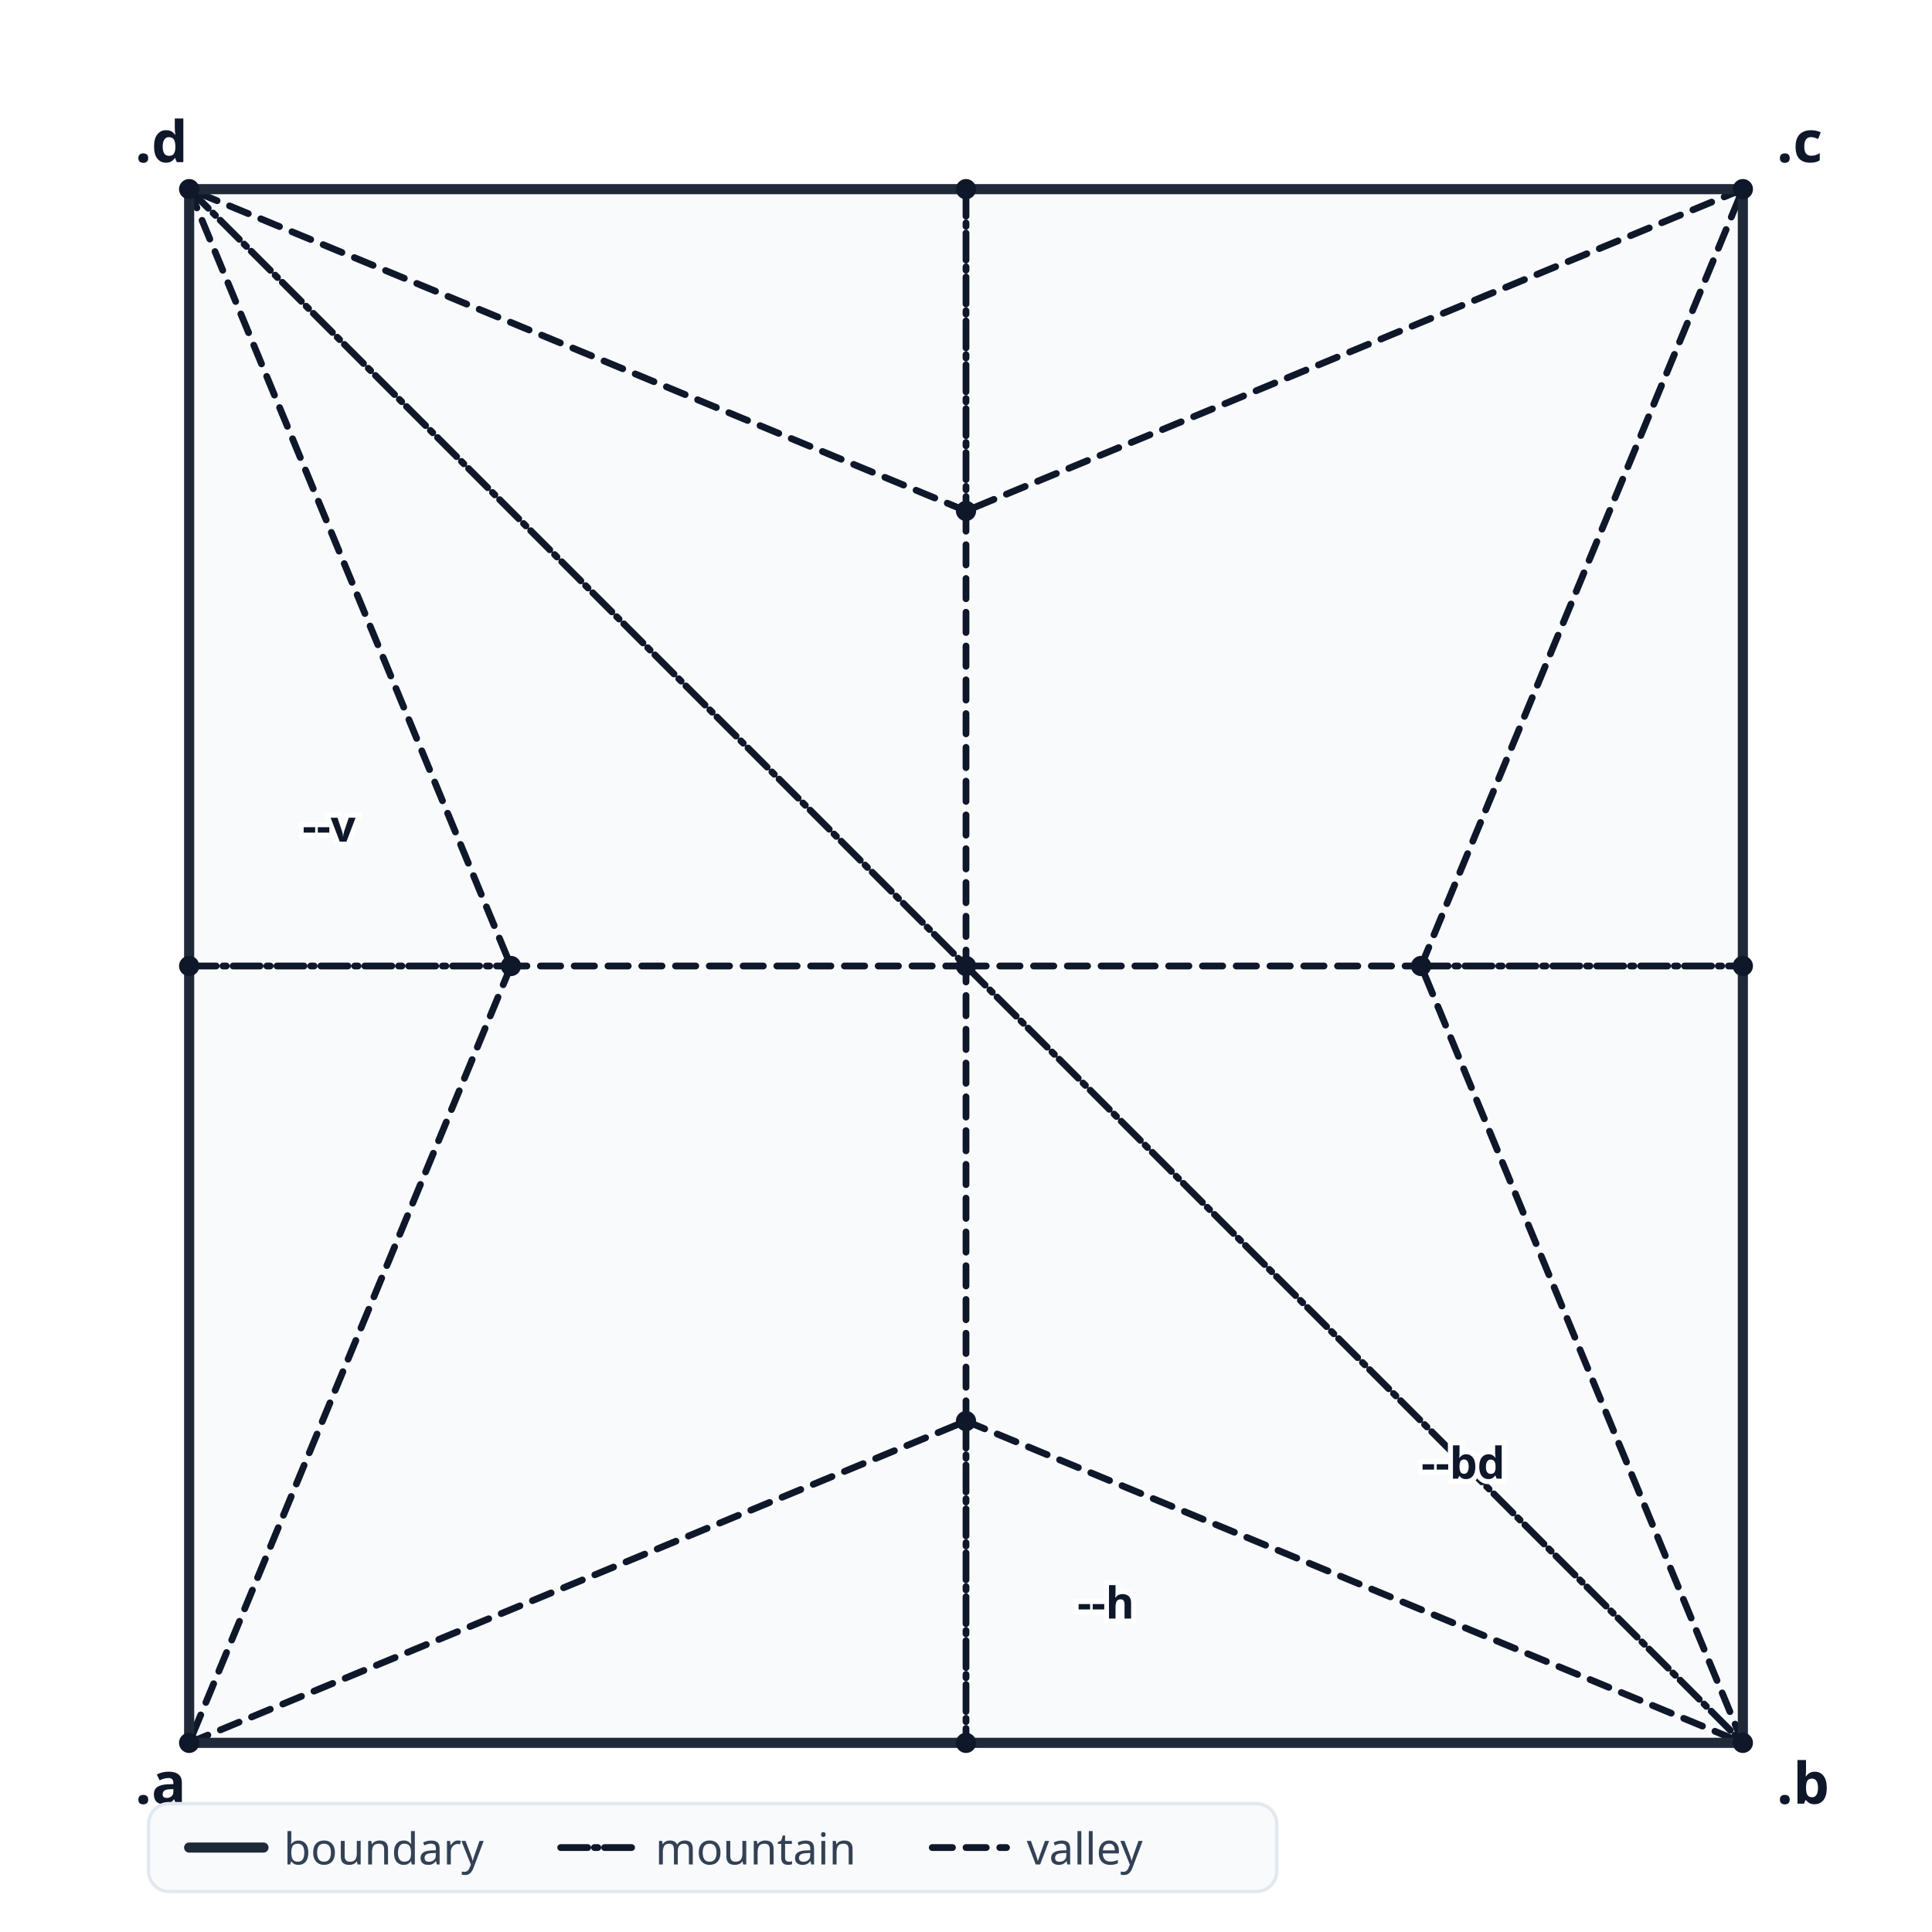
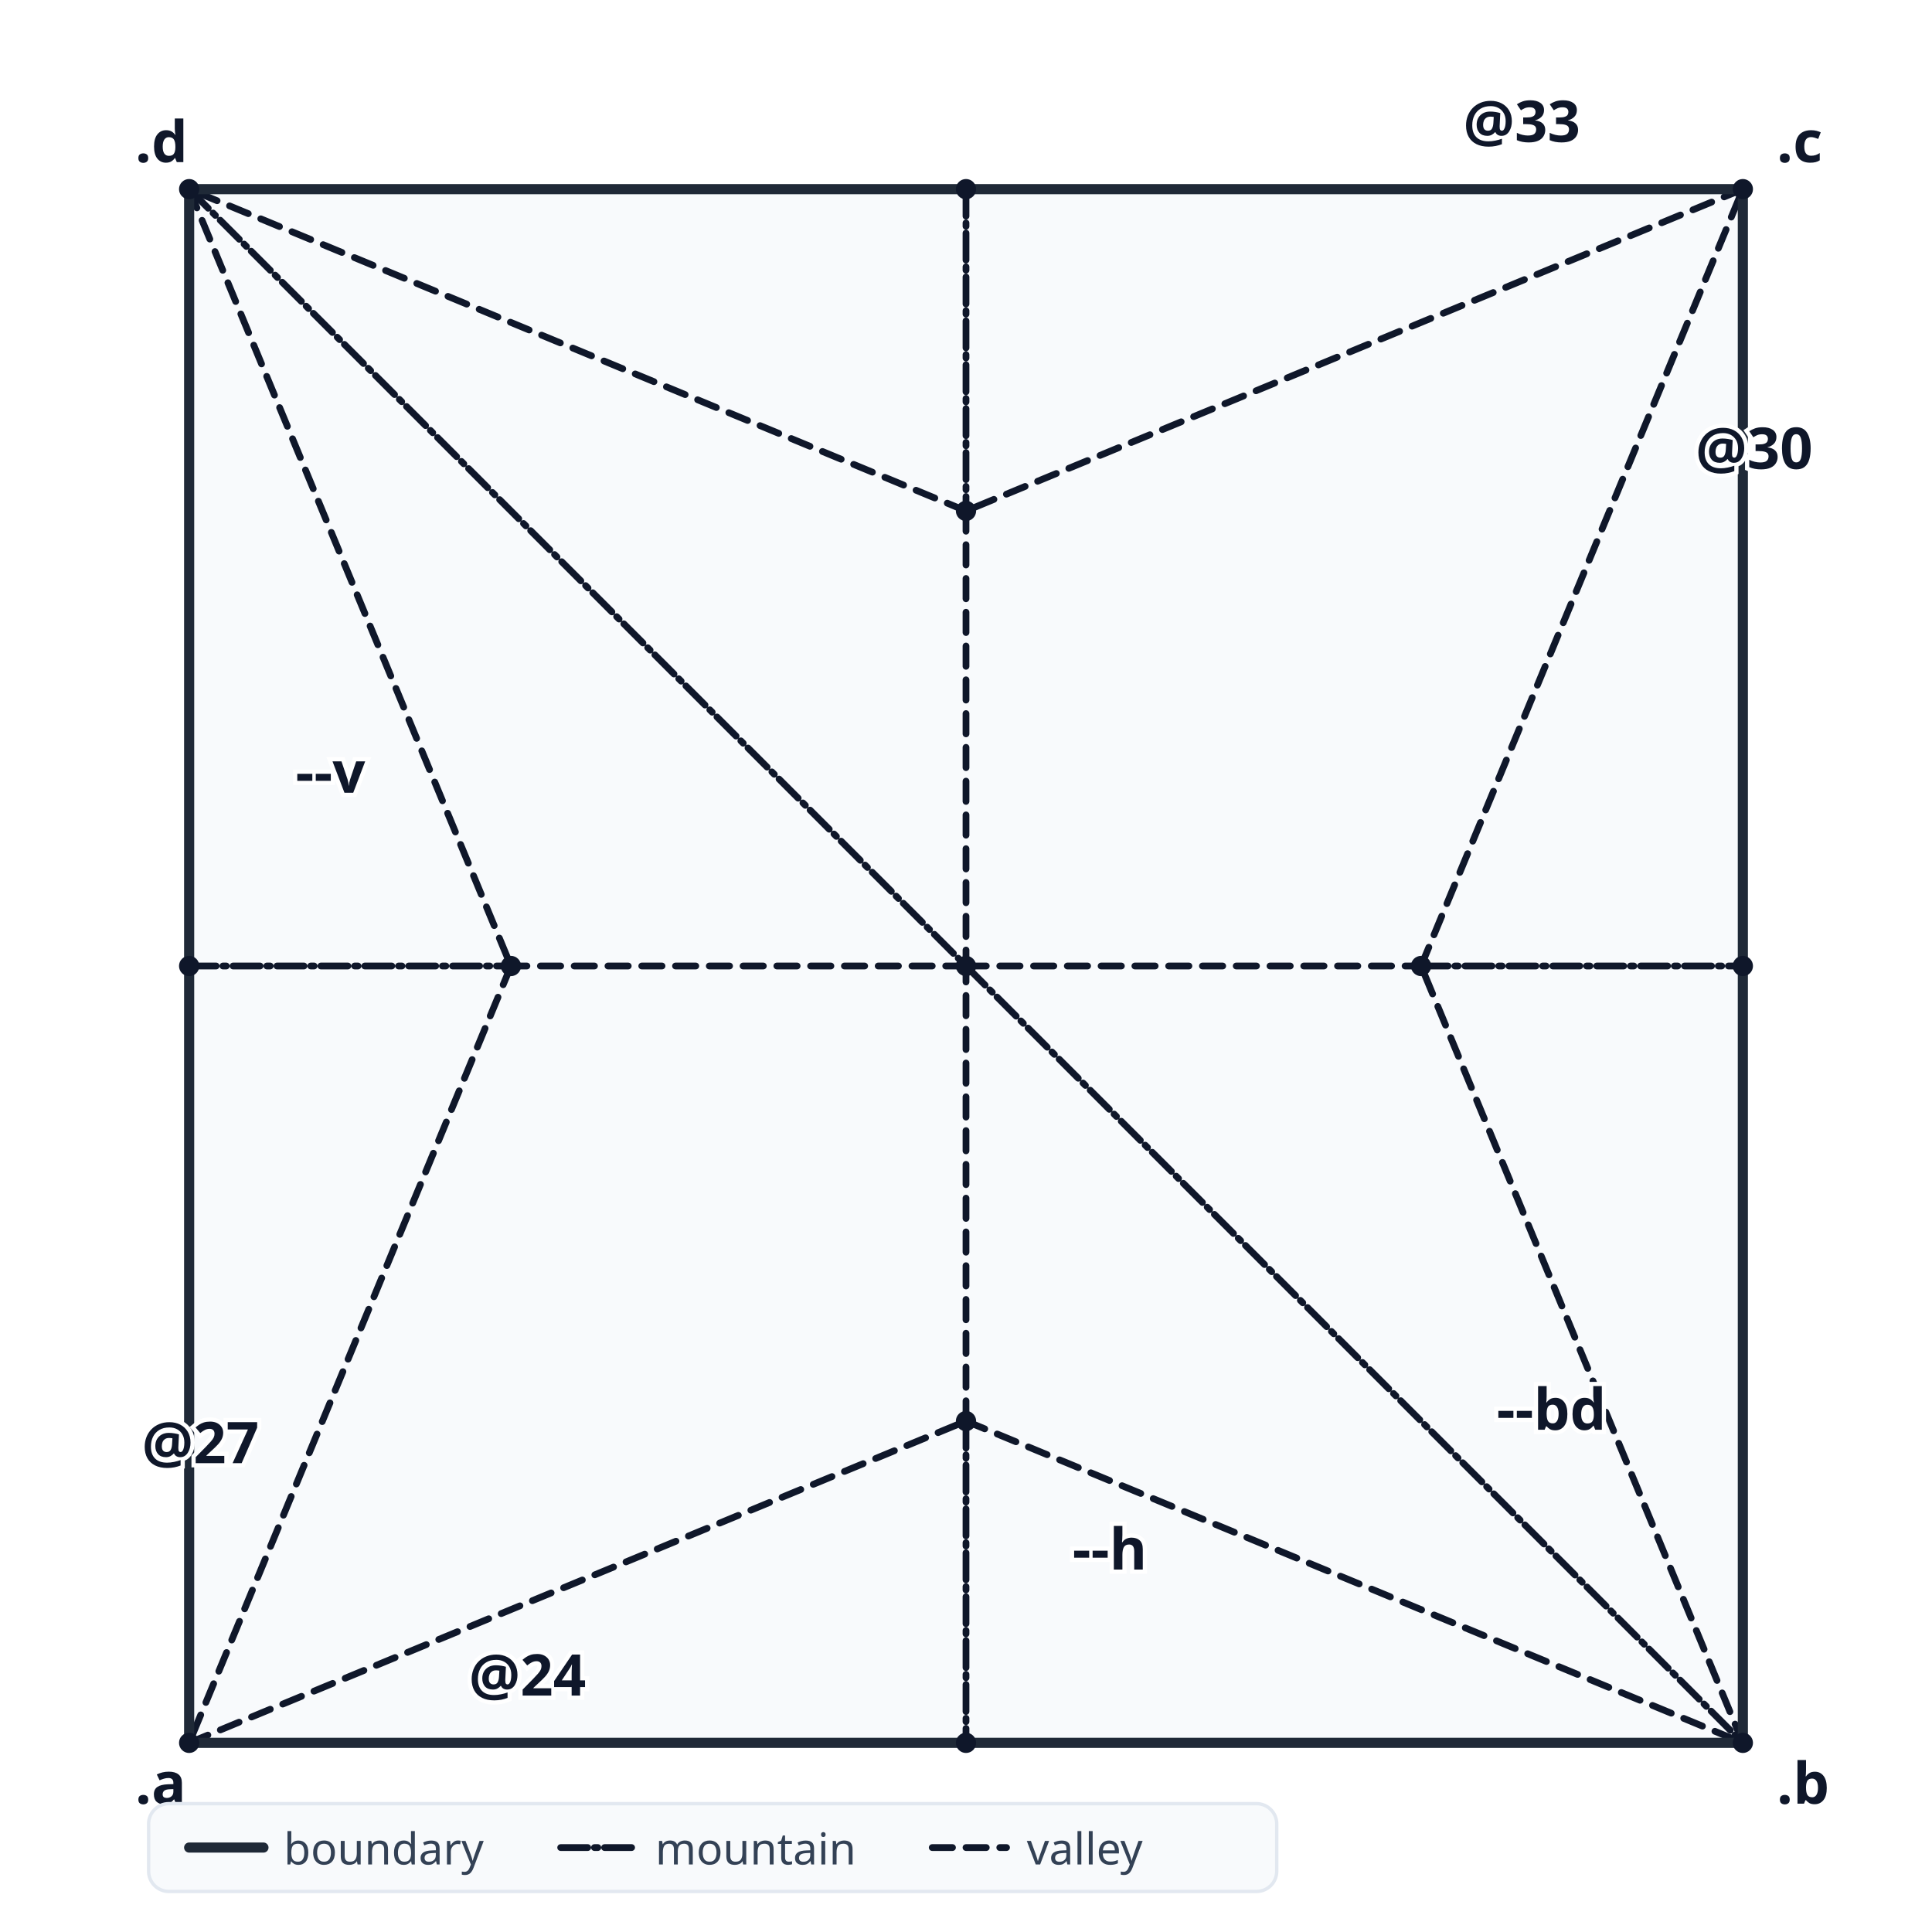
<svg xmlns="http://www.w3.org/2000/svg" width="572" height="572" viewBox="0 0 572 572" font-family="ui-sans-serif, system-ui, sans-serif">
  <rect width="572" height="572" fill="white" />
  <defs>
    <filter id="layerShadow" x="-20%" y="-20%" width="140%" height="140%">
      <feDropShadow dx="0" dy="1" stdDeviation="1.1" flood-color="#0f172a" flood-opacity="0.18" />
    </filter>
  </defs>
  <g data-layer="paper">
    <polygon points="516,56 286,151.269 286,286 420.731,286" fill="#f8fafc" stroke="none" data-kind="face" data-face-index="0" />
    <polygon points="56,516 286,420.731 286,286 151.269,286" fill="#f8fafc" stroke="none" data-kind="face" data-face-index="1" />
    <polygon points="516,516 420.731,286 286,286" fill="#f8fafc" stroke="none" data-kind="face" data-face-index="2" />
    <polygon points="516,516 286,286 286,420.731" fill="#f8fafc" stroke="none" data-kind="face" data-face-index="3" />
    <polygon points="56,56 286,286 286,151.269" fill="#f8fafc" stroke="none" data-kind="face" data-face-index="4" />
    <polygon points="286,286 56,56 151.269,286" fill="#f8fafc" stroke="none" data-kind="face" data-face-index="5" />
    <polygon points="286,516 516,516 286,420.731" fill="#f8fafc" stroke="none" data-kind="face" data-face-index="6" />
    <polygon points="56,516 286,516 286,420.731" fill="#f8fafc" stroke="none" data-kind="face" data-face-index="7" />
    <polygon points="56,56 56,286 151.269,286" fill="#f8fafc" stroke="none" data-kind="face" data-face-index="8" />
    <polygon points="56,516 151.269,286 56,286" fill="#f8fafc" stroke="none" data-kind="face" data-face-index="9" />
    <polygon points="516,286 516,56 420.731,286" fill="#f8fafc" stroke="none" data-kind="face" data-face-index="10" />
    <polygon points="516,516 516,286 420.731,286" fill="#f8fafc" stroke="none" data-kind="face" data-face-index="11" />
    <polygon points="516,56 286,56 286,151.269" fill="#f8fafc" stroke="none" data-kind="face" data-face-index="12" />
    <polygon points="286,56 56,56 286,151.269" fill="#f8fafc" stroke="none" data-kind="face" data-face-index="13" />
  </g>
  <g data-layer="creases">
    <line class="crease-V" data-kind="crease" x1="516" y1="56" x2="286" y2="151.269" stroke="#0f172a" stroke-width="2" stroke-linecap="round" stroke-dasharray="6 4" data-crease-id="6" />
    <line class="crease-V" data-kind="crease" x1="286" y1="151.269" x2="286" y2="286" stroke="#0f172a" stroke-width="2" stroke-linecap="round" stroke-dasharray="6 4" data-name="v" data-bel-name="v" data-crease-id="2" />
    <line class="crease-V" data-kind="crease" x1="286" y1="286" x2="420.731" y2="286" stroke="#0f172a" stroke-width="2" stroke-linecap="round" stroke-dasharray="6 4" data-name="h" data-bel-name="h" data-crease-id="1" />
    <line class="crease-V" data-kind="crease" x1="420.731" y1="286" x2="516" y2="56" stroke="#0f172a" stroke-width="2" stroke-linecap="round" stroke-dasharray="6 4" data-crease-id="5" />
    <line class="crease-V" data-kind="crease" x1="56" y1="516" x2="286" y2="420.731" stroke="#0f172a" stroke-width="2" stroke-linecap="round" stroke-dasharray="6 4" data-crease-id="3" />
    <line class="crease-V" data-kind="crease" x1="286" y1="420.731" x2="286" y2="286" stroke="#0f172a" stroke-width="2" stroke-linecap="round" stroke-dasharray="6 4" data-name="h" data-bel-name="h" data-crease-id="1" />
    <line class="crease-V" data-kind="crease" x1="286" y1="286" x2="151.269" y2="286" stroke="#0f172a" stroke-width="2" stroke-linecap="round" stroke-dasharray="6 4" data-name="v" data-bel-name="v" data-crease-id="2" />
    <line class="crease-V" data-kind="crease" x1="151.269" y1="286" x2="56" y2="516" stroke="#0f172a" stroke-width="2" stroke-linecap="round" stroke-dasharray="6 4" data-crease-id="4" />
    <line class="crease-V" data-kind="crease" x1="516" y1="516" x2="420.731" y2="286" stroke="#0f172a" stroke-width="2" stroke-linecap="round" stroke-dasharray="6 4" data-crease-id="5" />
    <line class="crease-M" data-kind="crease" x1="286" y1="286" x2="516" y2="516" stroke="#0f172a" stroke-width="2" stroke-linecap="round" stroke-dasharray="8 2 1 2" data-name="bd" data-bel-name="bd" data-crease-id="0" />
    <line class="crease-V" data-kind="crease" x1="286" y1="420.731" x2="516" y2="516" stroke="#0f172a" stroke-width="2" stroke-linecap="round" stroke-dasharray="6 4" data-crease-id="3" />
    <line class="crease-M" data-kind="crease" x1="56" y1="56" x2="286" y2="286" stroke="#0f172a" stroke-width="2" stroke-linecap="round" stroke-dasharray="8 2 1 2" data-name="bd" data-bel-name="bd" data-crease-id="0" />
    <line class="crease-V" data-kind="crease" x1="286" y1="151.269" x2="56" y2="56" stroke="#0f172a" stroke-width="2" stroke-linecap="round" stroke-dasharray="6 4" data-crease-id="6" />
    <line class="crease-V" data-kind="crease" x1="56" y1="56" x2="151.269" y2="286" stroke="#0f172a" stroke-width="2" stroke-linecap="round" stroke-dasharray="6 4" data-crease-id="4" />
    <line class="crease-B" data-kind="crease" x1="286" y1="516" x2="516" y2="516" stroke="#1f2937" stroke-width="3" stroke-linecap="round" />
    <line class="crease-M" data-kind="crease" x1="286" y1="420.731" x2="286" y2="516" stroke="#0f172a" stroke-width="2" stroke-linecap="round" stroke-dasharray="8 2 1 2" data-name="h" data-bel-name="h" data-crease-id="1" />
    <line class="crease-B" data-kind="crease" x1="56" y1="516" x2="286" y2="516" stroke="#1f2937" stroke-width="3" stroke-linecap="round" />
    <line class="crease-B" data-kind="crease" x1="56" y1="56" x2="56" y2="286" stroke="#1f2937" stroke-width="3" stroke-linecap="round" />
    <line class="crease-M" data-kind="crease" x1="56" y1="286" x2="151.269" y2="286" stroke="#0f172a" stroke-width="2" stroke-linecap="round" stroke-dasharray="8 2 1 2" data-name="v" data-bel-name="v" data-crease-id="2" />
    <line class="crease-B" data-kind="crease" x1="56" y1="286" x2="56" y2="516" stroke="#1f2937" stroke-width="3" stroke-linecap="round" />
    <line class="crease-B" data-kind="crease" x1="516" y1="286" x2="516" y2="56" stroke="#1f2937" stroke-width="3" stroke-linecap="round" />
    <line class="crease-M" data-kind="crease" x1="420.731" y1="286" x2="516" y2="286" stroke="#0f172a" stroke-width="2" stroke-linecap="round" stroke-dasharray="8 2 1 2" data-name="h" data-bel-name="h" data-crease-id="1" />
    <line class="crease-B" data-kind="crease" x1="516" y1="516" x2="516" y2="286" stroke="#1f2937" stroke-width="3" stroke-linecap="round" />
    <line class="crease-B" data-kind="crease" x1="516" y1="56" x2="286" y2="56" stroke="#1f2937" stroke-width="3" stroke-linecap="round" />
    <line class="crease-M" data-kind="crease" x1="286" y1="56" x2="286" y2="151.269" stroke="#0f172a" stroke-width="2" stroke-linecap="round" stroke-dasharray="8 2 1 2" data-name="v" data-bel-name="v" data-crease-id="2" />
    <line class="crease-B" data-kind="crease" x1="286" y1="56" x2="56" y2="56" stroke="#1f2937" stroke-width="3" stroke-linecap="round" />
  </g>
  <g data-layer="annotations">
    <circle cx="516" cy="56" r="3" fill="#0f172a" data-vertex="0" data-bel-name="c" data-kind="point" />
-     <text x="526" y="48" font-size="17" font-weight="600" fill="#0f172a" data-bel-name="c">.c</text>
    <circle cx="286" cy="151.269" r="3" fill="#0f172a" data-vertex="1" />
    <circle cx="286" cy="286" r="3" fill="#0f172a" data-vertex="2" data-bel-name="o" data-kind="point" />
    <circle cx="420.731" cy="286" r="3" fill="#0f172a" data-vertex="3" />
    <circle cx="56" cy="516" r="3" fill="#0f172a" data-vertex="4" data-bel-name="a" data-kind="point" />
-     <text x="40" y="534" font-size="17" font-weight="600" fill="#0f172a" data-bel-name="a">.a</text>
    <circle cx="286" cy="420.731" r="3" fill="#0f172a" data-vertex="5" />
    <circle cx="151.269" cy="286" r="3" fill="#0f172a" data-vertex="6" />
    <circle cx="516" cy="516" r="3" fill="#0f172a" data-vertex="7" data-bel-name="b" data-kind="point" />
-     <text x="526" y="534" font-size="17" font-weight="600" fill="#0f172a" data-bel-name="b">.b</text>
    <circle cx="56" cy="56" r="3" fill="#0f172a" data-vertex="8" data-bel-name="d" data-kind="point" />
-     <text x="40" y="48" font-size="17" font-weight="600" fill="#0f172a" data-bel-name="d">.d</text>
    <circle cx="286" cy="516" r="3" fill="#0f172a" data-vertex="9" data-bel-name="sr" data-kind="point" />
    <circle cx="56" cy="286" r="3" fill="#0f172a" data-vertex="10" data-bel-name="sl" data-kind="point" />
    <circle cx="516" cy="286" r="3" fill="#0f172a" data-vertex="11" data-bel-name="br" data-kind="point" />
    <circle cx="286" cy="56" r="3" fill="#0f172a" data-vertex="12" data-bel-name="bl" data-kind="point" />
-     <text x="97.4" y="244.6" font-size="13" font-weight="600" fill="#0f172a" stroke="white" stroke-width="3" paint-order="stroke" text-anchor="middle" dominant-baseline="middle" data-kind="crease-label" data-name="v">--v</text>
-     <text x="327.4" y="474.6" font-size="13" font-weight="600" fill="#0f172a" stroke="white" stroke-width="3" paint-order="stroke" text-anchor="middle" dominant-baseline="middle" data-kind="crease-label" data-name="h">--h</text>
-     <text x="433.2" y="433.2" font-size="13" font-weight="600" fill="#0f172a" stroke="white" stroke-width="3" paint-order="stroke" text-anchor="middle" dominant-baseline="middle" data-kind="crease-label" data-name="bd">--bd</text>
+     <text x="40" y="48" font-size="17" font-weight="600" stroke="white" stroke-width="2.5" paint-order="stroke" fill="#0f172a" data-bel-name="d" data-kind="point-label">.d</text>
+     <text x="433.2" y="42" font-size="17" font-weight="600" stroke="white" stroke-width="2.5" paint-order="stroke" fill="#0f172a" data-kind="line-label">@33</text>
+     <text x="526" y="48" font-size="17" font-weight="600" stroke="white" stroke-width="2.5" paint-order="stroke" fill="#0f172a" data-bel-name="c" data-kind="point-label">.c</text>
+     <text x="502" y="138.8" font-size="17" font-weight="600" stroke="white" stroke-width="2.5" paint-order="stroke" fill="#0f172a" data-kind="line-label">@30</text>
+     <text x="87.501" y="234.701" font-size="17" font-weight="600" stroke="white" stroke-width="2.5" paint-order="stroke" fill="#0f172a" data-kind="line-label" data-bel-name="v" data-name="v">--v</text>
+     <text x="42" y="433.2" font-size="17" font-weight="600" stroke="white" stroke-width="2.5" paint-order="stroke" fill="#0f172a" data-kind="line-label">@27</text>
+     <text x="443.099" y="423.301" font-size="17" font-weight="600" stroke="white" stroke-width="2.5" paint-order="stroke" fill="#0f172a" data-kind="line-label" data-bel-name="bd" data-name="bd">--bd</text>
+     <text x="317.501" y="464.701" font-size="17" font-weight="600" stroke="white" stroke-width="2.5" paint-order="stroke" fill="#0f172a" data-kind="line-label" data-bel-name="h" data-name="h">--h</text>
+     <text x="40" y="534" font-size="17" font-weight="600" stroke="white" stroke-width="2.5" paint-order="stroke" fill="#0f172a" data-bel-name="a" data-kind="point-label">.a</text>
+     <text x="138.8" y="502" font-size="17" font-weight="600" stroke="white" stroke-width="2.5" paint-order="stroke" fill="#0f172a" data-kind="line-label">@24</text>
+     <text x="526" y="534" font-size="17" font-weight="600" stroke="white" stroke-width="2.5" paint-order="stroke" fill="#0f172a" data-bel-name="b" data-kind="point-label">.b</text>
  </g>
  <g data-layer="hud">
    <rect class="legend-panel" x="44" y="534" width="334" height="26" rx="6" fill="#f8fafc" stroke="#e2e8f0" />
    <line x1="56" y1="547" x2="78" y2="547" stroke="#1f2937" stroke-width="3" stroke-linecap="round" />
    <text x="84" y="552" font-size="13" fill="#334155">boundary</text>
    <line x1="166" y1="547" x2="188" y2="547" stroke="#0f172a" stroke-width="2" stroke-linecap="round" stroke-dasharray="8 2 1 2" />
    <text x="194" y="552" font-size="13" fill="#334155">mountain</text>
    <line x1="276" y1="547" x2="298" y2="547" stroke="#0f172a" stroke-width="2" stroke-linecap="round" stroke-dasharray="6 4" />
    <text x="304" y="552" font-size="13" fill="#334155">valley</text>
  </g>
</svg>
